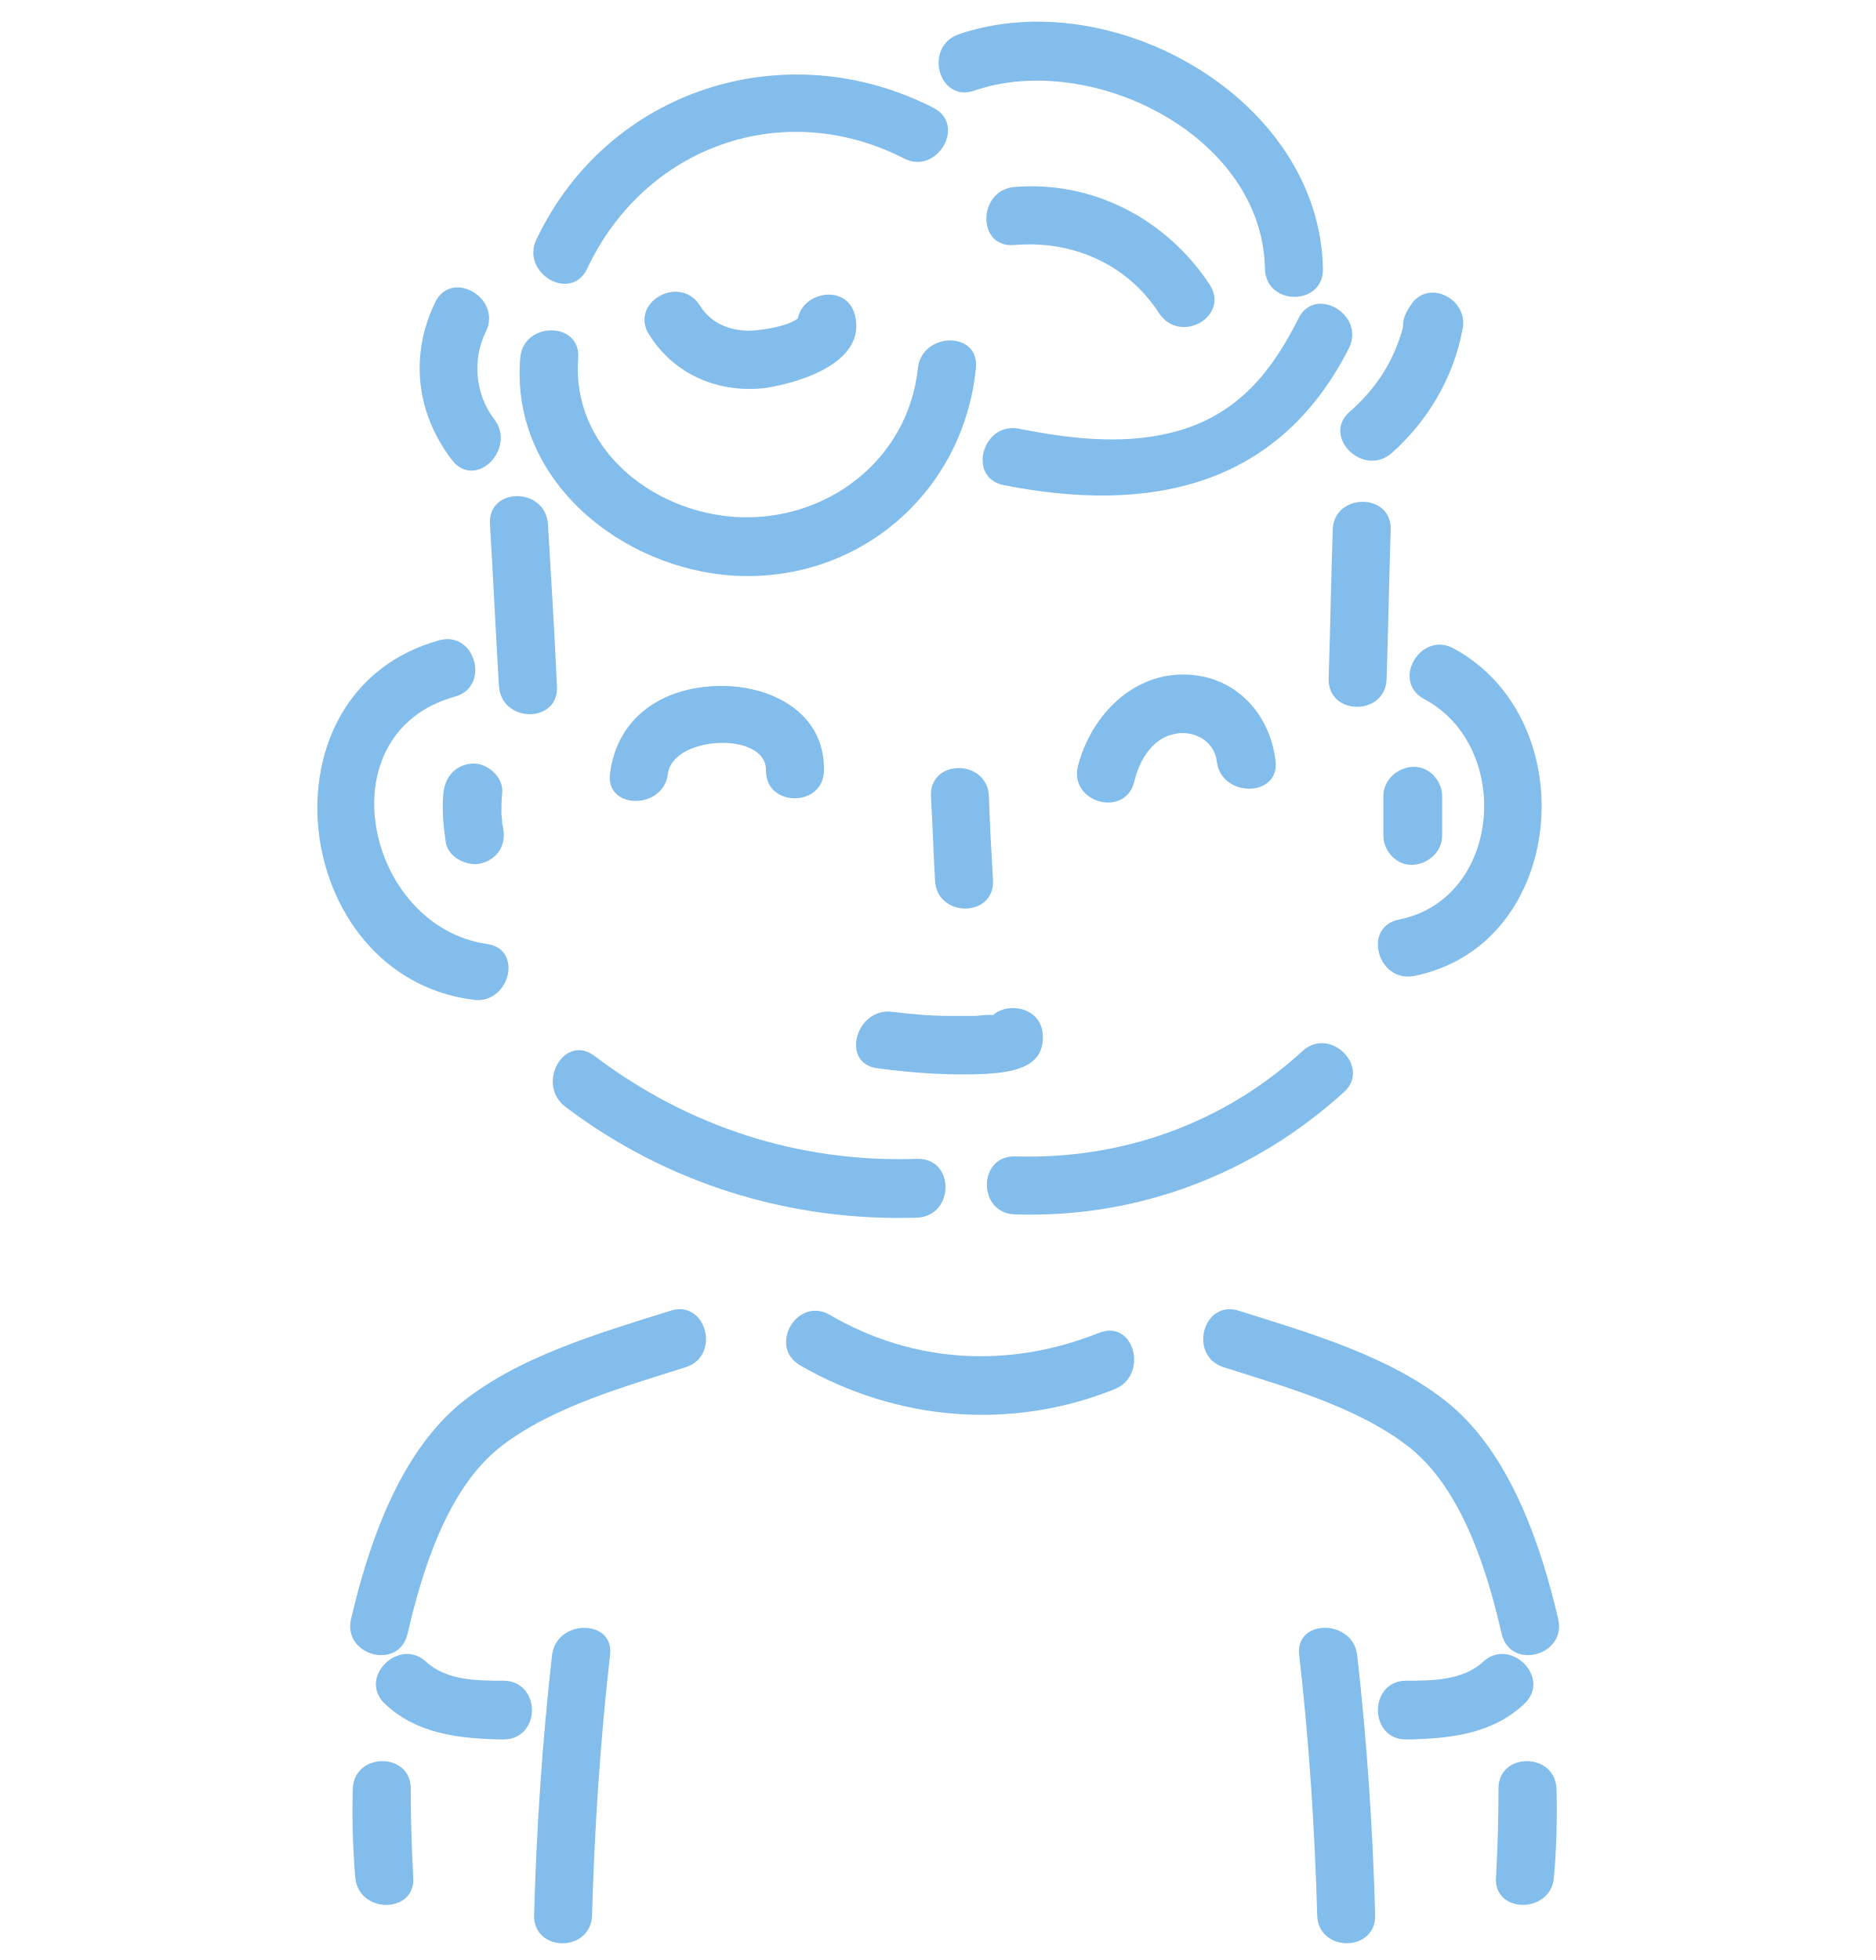
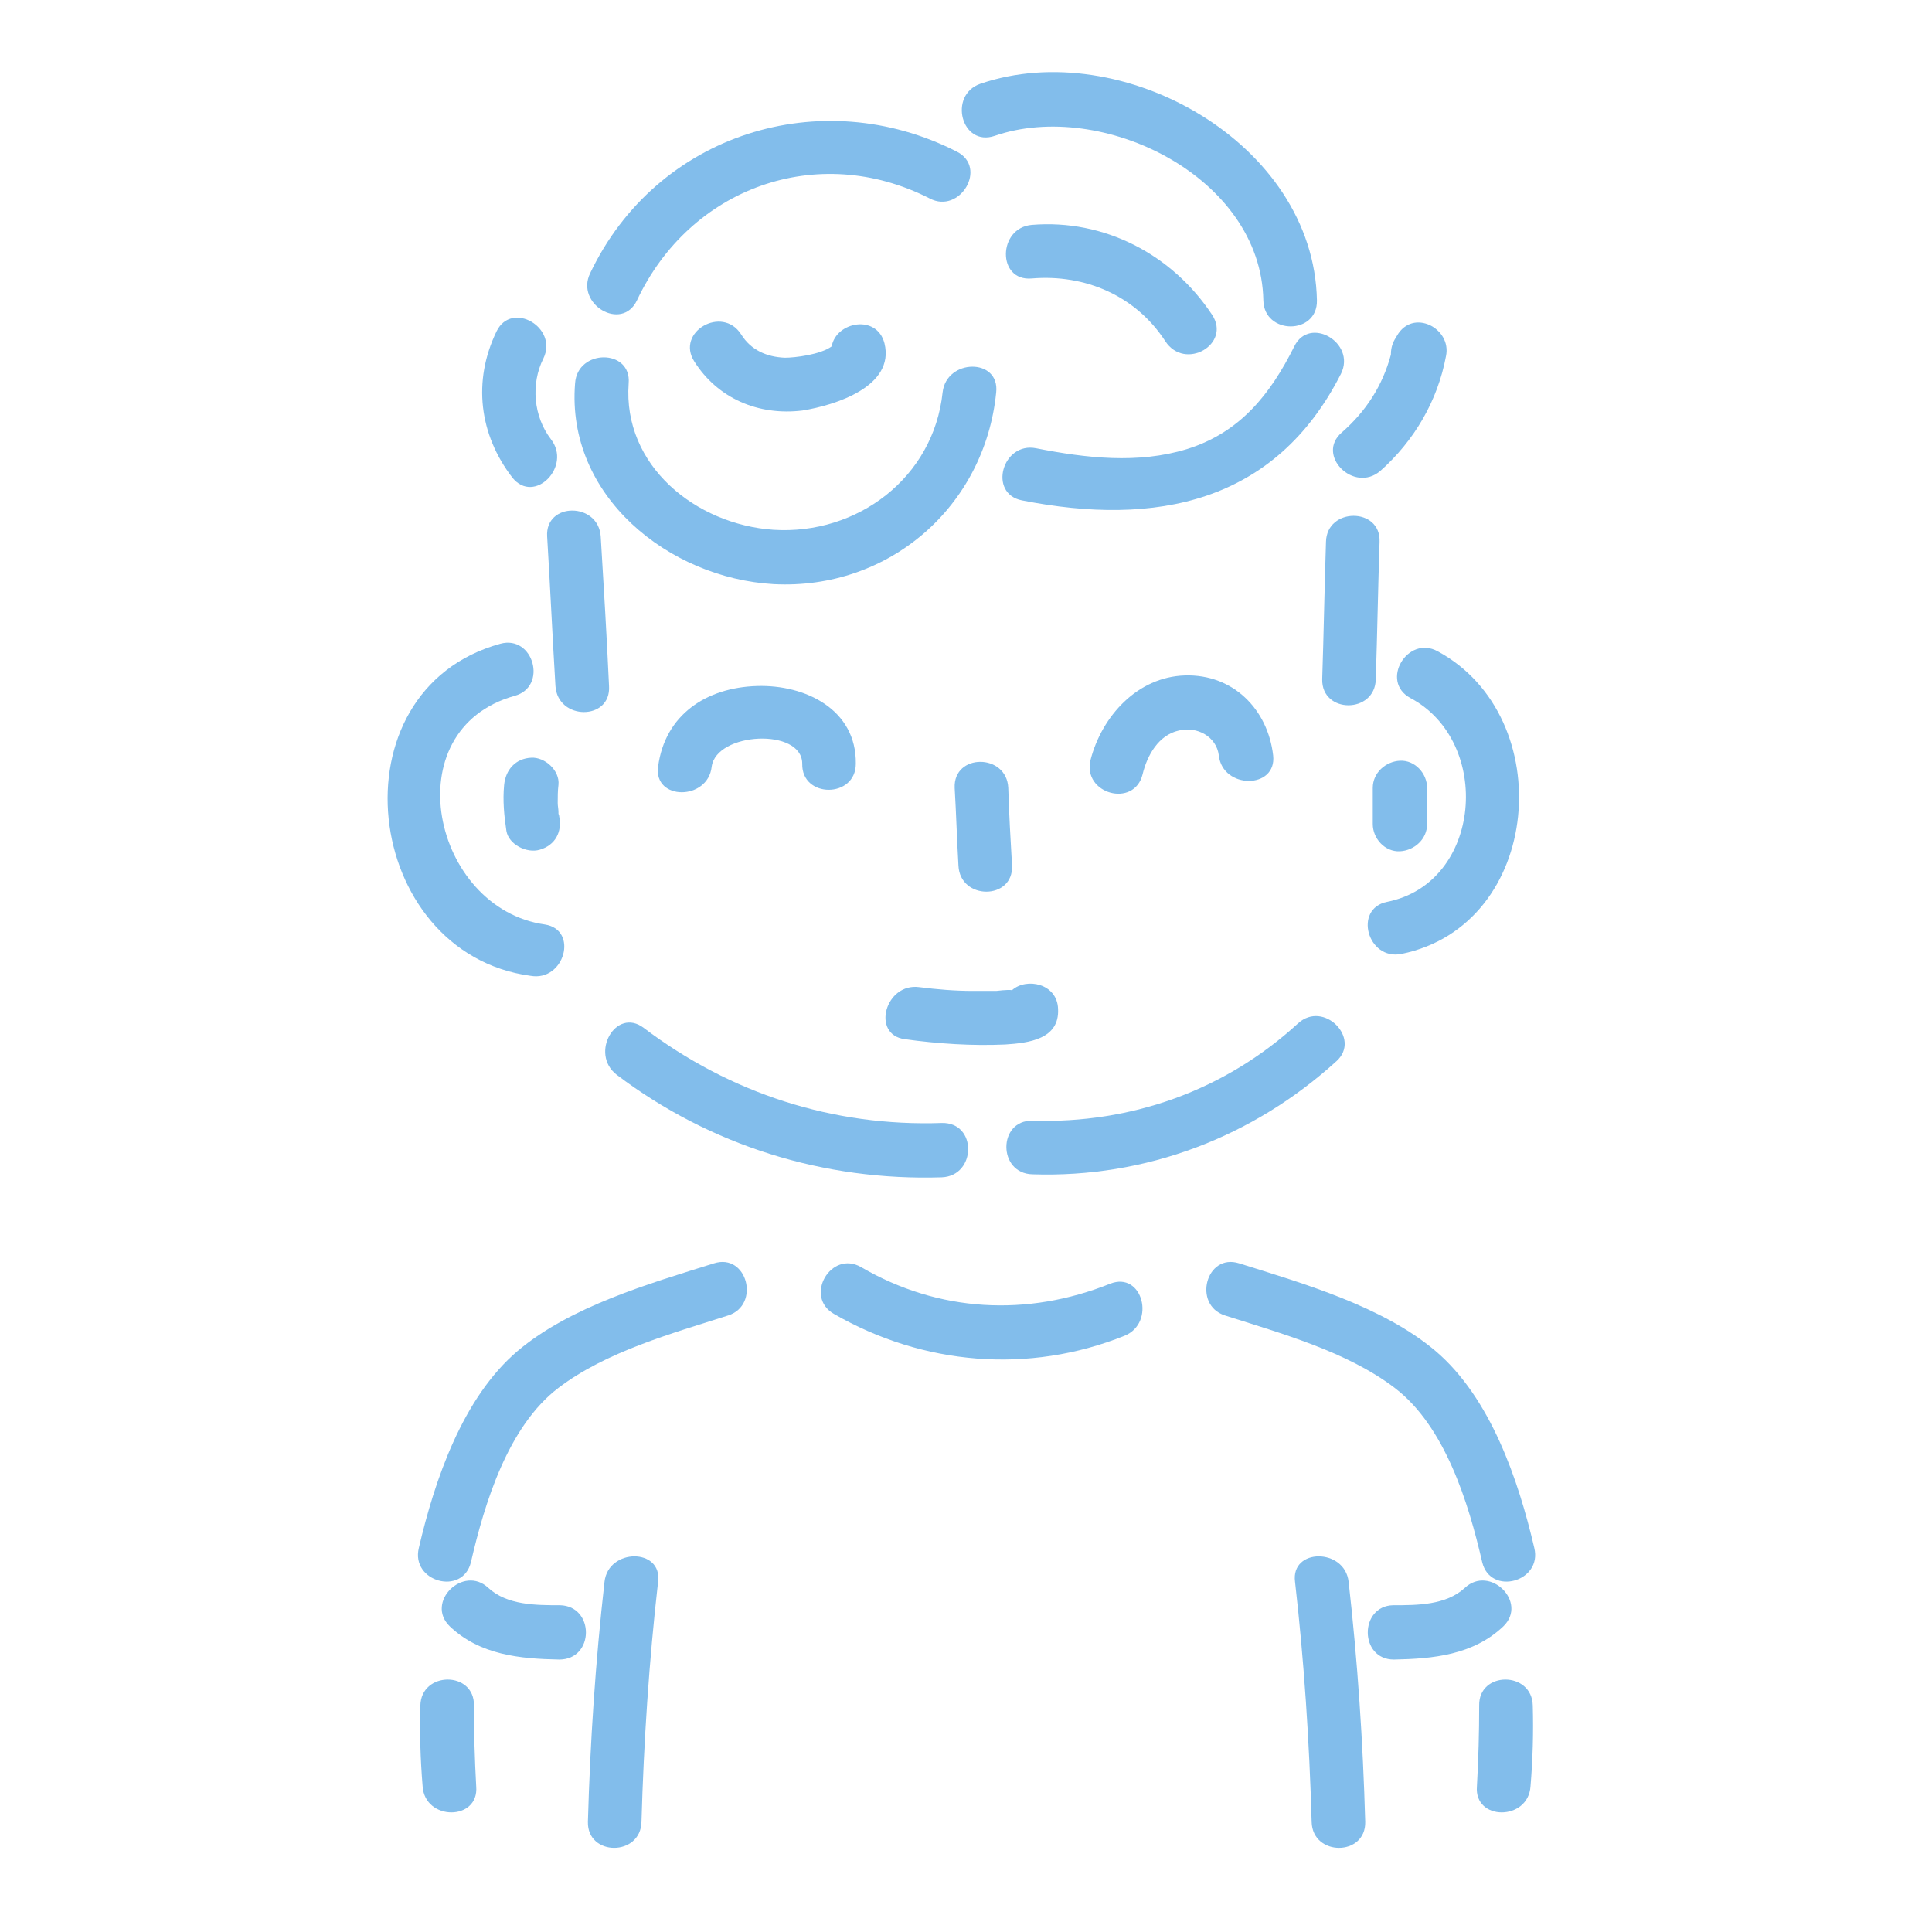
- <svg xmlns="http://www.w3.org/2000/svg" version="1.1" id="Layer_1" x="0px" y="0px" viewBox="0 0 229.7 240" style="enable-background:new 0 0 229.7 240;" xml:space="preserve">
+ <svg xmlns="http://www.w3.org/2000/svg" version="1.1" id="Layer_1" x="0px" y="0px" viewBox="0 0 256 256" style="enable-background:new 0 0 256 256;" xml:space="preserve">
  <style type="text/css">
- 	.st0{display:none;}
- 	.st1{display:inline;}
- 	.st2{fill:#82BDEB;}
- 	.st3{fill:#C564EB;}
- 	.st4{fill:#EBBE78;}
+ 	.st0{fill:#82BDEB;}
</style>
-   <g id="Layer_1_1_" class="st0">
-     <g class="st1">
-       <path class="st2" d="M112.1,44.3c-1.2,11.3-11.3,18.9-22.4,18.2c-10.3-0.7-20-8.5-19.2-19.4c0.4-4.6-6.8-4.6-7.1,0    C62.2,58,75.8,68.9,89.7,69.7c15.3,0.8,28-10.3,29.5-25.4C119.7,39.7,112.6,39.8,112.1,44.3z" />
-       <path class="st2" d="M104.4,37.8c-1-3.9-6.4-2.9-7,0.4c-1.5,1.1-4.9,1.5-6.2,1.5c-2.4-0.1-4.5-1-5.8-3.1c-2.5-3.9-8.7-0.3-6.2,3.6    c3.1,4.9,8.5,7.2,14.3,6.5C97.9,46,105.8,43.5,104.4,37.8z" />
-       <path class="st2" d="M114,12.4C96,3.2,74.2,10,65.4,28.5c-2,4.1,4.2,7.8,6.2,3.6c7-14.9,23.9-21.1,38.8-13.5    C114.4,20.7,118.1,14.5,114,12.4z" />
-       <path class="st2" d="M117.1,3.4c-4.3,1.5-2.5,8.4,1.9,6.9c14.2-4.9,35.3,5.4,35.6,21.8c0.1,4.6,7.2,4.6,7.1,0    C161.3,11.2,135.8-3,117.1,3.4z" />
-       <path class="st2" d="M147.8,34c-5.3-8-14.3-12.7-23.9-11.9c-4.5,0.4-4.6,7.5,0,7.1c7.1-0.6,13.8,2.3,17.7,8.3    C144.2,41.5,150.4,37.9,147.8,34z" />
-       <path class="st2" d="M158.7,38.2c-3.2,6.4-7.2,11.4-14.2,13.6c-6.5,2-13.4,1.2-20-0.1c-4.5-0.9-6.4,6-1.9,6.9    c17.7,3.5,33.6,0.4,42.3-16.8C166.9,37.7,160.7,34.1,158.7,38.2z" />
-       <path class="st2" d="M172.3,36.8c-0.1,0.2-0.2,0.3-0.3,0.5c-0.4,0.7-0.5,1.4-0.5,2c-1.1,4.1-3.3,7.5-6.5,10.3    c-3.5,3,1.6,8.1,5.1,5.1c4.5-4,7.6-9.3,8.7-15.2C179.6,35.8,174.4,33.1,172.3,36.8z" />
-       <path class="st2" d="M162.9,64.1c-0.2,6.1-0.3,12.2-0.5,18.2c-0.1,4.6,7,4.6,7.1,0c0.2-6.1,0.3-12.2,0.5-18.2    C170.2,59.5,163,59.5,162.9,64.1z" />
-       <path class="st2" d="M60.2,50.5c-2.3-3-2.7-7.3-1-10.7c2-4.1-4.2-7.7-6.2-3.6c-3.2,6.6-2.3,13.7,2.1,19.4    C58,59.2,63,54.1,60.2,50.5z" />
-       <path class="st2" d="M66.8,63.4c-0.3-4.6-7.4-4.6-7.1,0c0.4,6.6,0.7,13.2,1.1,19.8c0.3,4.6,7.4,4.6,7.1,0    C67.6,76.6,67.2,70,66.8,63.4z" />
-       <path class="st2" d="M177.7,78.6c-4-2.2-7.7,4-3.6,6.2c10.9,5.8,9.5,24.5-3.1,27c-4.5,0.9-2.6,7.8,1.9,6.9    C191.6,114.9,193.8,87.3,177.7,78.6z" />
-       <path class="st2" d="M176.3,96.7c0-1.9-1.6-3.7-3.6-3.6c-1.9,0.1-3.6,1.6-3.6,3.6c0,1.6,0,3.2,0,4.8c0,1.9,1.6,3.7,3.6,3.6    c1.9-0.1,3.6-1.6,3.6-3.6C176.3,99.8,176.3,98.3,176.3,96.7z" />
-       <path class="st2" d="M59.4,114.8c-14.9-2.1-20.1-25.8-4-30.3c4.4-1.2,2.5-8.1-1.9-6.9c-22.5,6.2-18.3,41,4,44    C62,122.4,63.9,115.5,59.4,114.8z" />
-       <path class="st2" d="M61.3,100.5c0-0.2-0.1-0.3-0.1-0.4s0-0.1,0-0.2c0-0.4-0.1-0.8-0.1-1.2c0-0.8,0-1.6,0.1-2.4    c0.2-1.9-1.8-3.7-3.6-3.6c-2.1,0.1-3.4,1.6-3.6,3.6c-0.2,2.1,0,4.1,0.3,6.1c0.3,1.8,2.7,3,4.4,2.5    C60.8,104.3,61.7,102.5,61.3,100.5z" />
-       <path class="st2" d="M87.5,83.2c-6.7,0.2-12.2,3.8-13.1,10.7c-0.6,4.5,6.6,4.5,7.1,0c0.6-4.6,12-5.2,12-0.4    c-0.1,4.6,7.1,4.6,7.1,0C100.7,86.3,93.9,83,87.5,83.2z" />
-       <path class="st2" d="M155.9,92.4c-0.7-6.1-5.3-10.8-11.7-10.6c-6.3,0.2-11,5.4-12.5,11.2c-1.1,4.5,5.8,6.4,6.9,1.9    c0.6-2.5,2.1-5.2,4.8-5.8c2.4-0.6,5,0.8,5.3,3.3C149.2,96.9,156.4,96.9,155.9,92.4z" />
-       <path class="st2" d="M120.8,96.7c-0.2-4.6-7.3-4.6-7.1,0c0.2,3.4,0.3,6.9,0.5,10.3c0.2,4.6,7.3,4.6,7.1,0    C121.1,103.5,120.9,100.1,120.8,96.7z" />
-       <path class="st2" d="M121.3,123.5c-0.6-0.1-2,0.1-2.1,0.1c-1,0-2.1,0-3.1,0c-2.4,0-4.7-0.2-7.1-0.5c-4.5-0.6-6.4,6.3-1.9,6.9    c4.4,0.6,8.9,0.9,13.3,0.7c3.1-0.2,7.2-0.7,7-4.7C127.3,122.6,123.2,121.8,121.3,123.5z" />
-       <path class="st2" d="M112,141.1c-14.4,0.5-28-3.9-39.5-12.6c-3.7-2.8-7.2,3.4-3.6,6.2c12.4,9.4,27.5,14.1,43.1,13.6    C116.6,148.1,116.7,141,112,141.1z" />
-       <path class="st2" d="M159.2,127.9c-9.7,8.9-22.1,13.3-35.2,12.9c-4.6-0.1-4.6,7,0,7.1c15,0.5,29.2-4.9,40.3-15    C167.6,129.9,162.6,124.8,159.2,127.9z" />
-       <path class="st2" d="M134.3,162.4c-11,4.4-22.7,3.8-33-2.2c-4-2.3-7.6,3.9-3.6,6.2c11.8,6.8,25.8,8,38.5,2.9    C140.4,167.6,138.6,160.7,134.3,162.4z" />
-       <path class="st2" d="M81.8,159.7c-8.6,2.7-19,5.7-26,11.6c-7.3,6.2-11,17.1-13.1,26.1c-1.1,4.5,5.8,6.4,6.9,1.9    c1.8-7.8,4.9-18,11.6-23.1c6.3-4.8,15-7.2,22.5-9.6C88,165.2,86.2,158.3,81.8,159.7z" />
-       <path class="st2" d="M61.4,205c-3.2,0-7,0-9.5-2.3c-3.3-3.1-8.4,1.9-5.1,5.1c4,3.8,9.3,4.3,14.5,4.4C66,212.2,66,205.1,61.4,205z" />
-       <path class="st2" d="M67.3,201.9c-1.2,10.6-1.9,21.2-2.2,31.8c-0.1,4.6,7,4.6,7.1,0c0.3-10.6,1-21.3,2.2-31.8    C75,197.4,67.8,197.4,67.3,201.9z" />
-       <path class="st2" d="M50,218.3c0.1-4.6-7-4.6-7.1,0c-0.1,3.6,0,7.1,0.3,10.7c0.3,4.6,7.5,4.6,7.1,0C50.1,225.4,50,221.9,50,218.3z    " />
-       <path class="st2" d="M151.4,159.7c8.6,2.7,19,5.7,26,11.6c7.3,6.2,11,17.1,13.1,26.1c1.1,4.5-5.8,6.4-6.9,1.9    c-1.8-7.8-4.9-18-11.6-23.1c-6.3-4.8-15-7.2-22.5-9.6C145.2,165.2,147,158.3,151.4,159.7z" />
-       <path class="st2" d="M171.8,205c3.2,0,7,0,9.5-2.3c3.3-3.1,8.4,1.9,5.1,5.1c-4,3.8-9.3,4.3-14.5,4.4    C167.3,212.2,167.3,205.1,171.8,205z" />
-       <path class="st2" d="M165.9,201.9c1.2,10.6,1.9,21.2,2.2,31.8c0.1,4.6-7,4.6-7.1,0c-0.3-10.6-1-21.3-2.2-31.8    C158.2,197.4,165.4,197.4,165.9,201.9z" />
-       <path class="st2" d="M183.2,218.3c-0.1-4.6,7-4.6,7.1,0c0.1,3.6,0,7.1-0.3,10.7c-0.3,4.6-7.5,4.6-7.1,0    C183.1,225.4,183.2,221.9,183.2,218.3z" />
-     </g>
-   </g>
-   <g id="Layer_2" class="st0">
-     <g class="st1">
-       <path class="st3" d="M51.8,81.7c-4.4-4.4-11.5-4.4-16.1-0.2c-3.4,3.1,1.7,8.2,5.1,5.1c1.7-1.6,4.4-1.4,6,0.2    C50,90,55.1,84.9,51.8,81.7z" />
-       <path class="st3" d="M83.3,79.6c-4.8-5.4-12.7-4.3-16.8,1.2c-1.2,1.5-0.2,4,1.3,4.9c1.8,1.1,3.7,0.3,4.9-1.3    c1.5-2,4.2-1.4,5.6,0.3C81.4,88.1,86.4,83,83.3,79.6z" />
-       <path class="st3" d="M66.6,98.5c-3.7,1.9-8,2.1-11.8,0.4c-4.2-1.9-7.8,4.3-3.6,6.2c6.3,2.8,12.9,2.7,19-0.4    C74.3,102.6,70.7,96.4,66.6,98.5z" />
-       <path class="st3" d="M88.2,93.5c-0.1-4.6-7.3-4.6-7.1,0c0.1,4.1-0.1,8.1-0.6,12.2c-0.3,1.9,1.8,3.6,3.6,3.6c2.1,0,3.3-1.7,3.6-3.6    C88.1,101.6,88.3,97.6,88.2,93.5z" />
-       <path class="st3" d="M86,38.7c-6-9.4-17.5-8.1-27-6.2c-11,2.3-21.7,6.8-30.8,13.4c-7.3,5.3-15.8,12.9-10.8,22.6    c2.1,4.1,8.2,0.5,6.2-3.6c-3.3-6.5,8.9-13.5,13.1-16.1c5.8-3.6,12.1-6.3,18.7-8.1c6-1.7,13.9-3.9,20-1.9c8.9,3,8.2,15.3,3.3,21.4    c-2.8,3.6,2.2,8.6,5.1,5.1C89.6,57.8,91.4,47.2,86,38.7z" />
-       <path class="st3" d="M43.7,64.1c0.6,0.8-0.1-0.1-0.2-0.3c-0.1-0.2-0.3-0.5-0.4-0.7c0-0.1-0.1-0.2-0.1-0.2c-0.1-0.3-0.2-0.6-0.3-1    c-0.4-1.8-2.6-3.1-4.4-2.5c-1.9,0.6-2.9,2.4-2.5,4.4c0.5,2,1.5,3.8,2.8,5.4c0.5,0.7,1.7,1,2.5,1c0.9,0,1.9-0.4,2.5-1    c0.6-0.7,1.1-1.6,1-2.5C44.7,65.7,44.3,64.9,43.7,64.1z" />
-       <path class="st3" d="M55,61.9c0-0.1-0.2-0.5-0.3-0.7c-0.1-0.2-0.2-0.4-0.2-0.6c-0.2-0.6-0.4-1.3-0.6-2c-0.5-1.8-2.6-3.1-4.4-2.5    c-1.9,0.6-3,2.5-2.5,4.4c0.4,1.7,1.1,3.4,1.9,5c0.8,1.7,3.3,2.3,4.9,1.3C55.4,65.7,55.9,63.7,55,61.9z" />
-       <path class="st3" d="M67.2,60.7c0.3,0.6-0.1-0.2-0.1-0.4c-0.1-0.4-0.2-0.7-0.3-1.1c-0.2-0.7-0.3-1.4-0.4-2.1    c-0.3-1.9-2.7-3-4.4-2.5c-2,0.7-2.8,2.4-2.5,4.4c0.3,1.9,0.9,3.6,1.6,5.3c0.7,1.7,3.4,2.2,4.9,1.3C67.7,64.4,68,62.5,67.2,60.7z" />
-       <path class="st3" d="M24.7,96.5c-3.3,1.6-7.2,0.1-8.1-3.6c-0.4-1.5-0.1-3,0.4-4.5c0.2-0.6,2.1-4.5,2.9-4.4c4.5,1,6.4-5.9,1.9-6.9    C13.4,75.3,7.9,87.2,9.5,94.2c1.9,8.6,11.2,12,18.7,8.3C32.4,100.7,28.8,94.5,24.7,96.5z" />
-       <path class="st3" d="M74.8,111.3c-6.4,3-13.3,4.5-20.3,4.1c-6.2-0.4-15.2-1.8-18.6-7.6c-2.3-4-8.5-0.4-6.2,3.6    c9.1,15.5,35.2,12.5,48.7,6.1C82.6,115.5,79,109.4,74.8,111.3z" />
-       <path class="st3" d="M64.9,128.3c-6,1.3-15,2.4-19.5-2.8c-3-3.5-8,1.6-5.1,5.1c6.2,7.3,18,6.5,26.4,4.6    C71.3,134.2,69.4,127.3,64.9,128.3z" />
-       <path class="st3" d="M30.8,153.4c-5.7-0.3-16.5-4.3-12.5-11.5c2.8-5,8.4-9.3,12.9-12.8c3.6-2.8-1.5-7.8-5.1-5.1    c-4.3,3.3-8.2,7-11.7,11.2c-2.5,3.1-6.5,7.1-5.3,11.4c2.5,8.7,13.5,13.3,21.6,13.8C35.4,160.9,35.3,153.7,30.8,153.4z" />
-       <path class="st3" d="M82.7,136.3c-1.1-4.5-8-2.6-6.9,1.9c3.2,13,6.2,26.3,2.4,39.5c-1.3,4.4,5.6,6.3,6.9,1.9    C89.2,165.1,86.1,150.5,82.7,136.3z" />
-       <path class="st3" d="M75.1,184.9c-8.6,1-17.5,1.5-26.2,0.5c-4.7-0.5-11.5-1.3-13.5-6.1c-1.6-3.7-1.1-9.3-0.7-13.2    c0.4-4.6-6.8-4.6-7.1,0c-0.4,5.3-0.4,11.5,1.4,16.7c1.5,4.3,5.2,6.3,9.3,7.7c11.5,4,25.1,3,36.9,1.7    C79.7,191.6,79.7,184.4,75.1,184.9z" />
-       <path class="st3" d="M34.7,225.9c-1.8-9.6-2.1-19.1-1.1-28.8c0.5-4.6-6.7-4.5-7.1,0c-1.1,10.3-0.5,20.5,1.4,30.7    C28.7,232.3,35.6,230.4,34.7,225.9z" />
-       <path class="st3" d="M63.5,200.8c-2.6,1.8-5.2,3.6-7.7,5.4c-1.4,1-1.9,2.3-1.6,4c1.1,6.6-1.2,13.2-0.6,19.8c0.4,4.5,7.5,4.6,7.1,0    c-0.5-6.4,1.1-12.7,0.7-19c1.9-1.4,3.8-2.7,5.8-4.1C70.8,204.4,67.3,198.2,63.5,200.8z" />
-       <path class="st3" d="M85.1,196c-1-4.5-7.9-2.6-6.9,1.9c2.3,9.7,1.6,19.5,0.9,29.4c-0.3,4.6,6.8,4.6,7.1,0    C87,216.7,87.5,206.3,85.1,196z" />
-       <path class="st3" d="M21.5,184.4c-9.8-4.3-10.3-14.1-5.9-22.8c2.1-4.1-4.1-7.7-6.2-3.6c-6,11.8-5,26.7,8.5,32.6    C22.1,192.4,25.7,186.2,21.5,184.4z" />
-       <path class="st3" d="M97.7,143.4c-1.9-6.5-5.5-12.4-10.5-17c-3.4-3.1-8.4,1.9-5.1,5.1c4.1,3.8,7.1,8.4,8.7,13.8    C92.1,149.7,99,147.8,97.7,143.4z" />
-       <path class="st3" d="M100.7,164.6c-0.6-4.5-7.7-4.6-7.1,0c0.5,4.2,0.7,8.3-1.1,12.2c-1.5,3.2-3.9,5.8-6.2,8.5    c-3,3.5,2,8.5,5.1,5.1C98,182.4,102,175.3,100.7,164.6z" />
-       <path class="st3" d="M131,12.8c-2-4.7-7-7.1-12.1-6.3c-3.7,0.6-6.6,2.7-8.7,5.4c-2.2-3.3-5.2-5.8-9.8-6.3C94,4.9,88,8.8,86.1,15.1    c-2.1,6.9,2,13.7,7.1,18.1c4,3.4,13.3,9.4,18.8,8.8c1.6-0.2,2.7-1,3.2-2.2C125.4,35.1,136.3,25,131,12.8z M124.7,21.6    c-1.7,6.3-7.7,10-13.4,12.2c-0.5,0.2-0.9,0.5-1.2,0.8c-2.6-0.7-5.8-2.8-7.6-3.8c-3-1.7-6-3.9-7.9-6.8c-2.4-3.7-2.5-9.4,2.5-11    s7.8,3,9.4,6.9c1.3,3.1,5.6,2.9,6.8,0.7c0.3-0.3,0.6-0.7,0.8-1.1c1.2-2.7,3.7-6.3,7.2-5.9C125.2,14,125.5,18.5,124.7,21.6z" />
-       <path class="st3" d="M182.1,109.7c-4.9,7.1-13.2,10.3-21.5,11c-7.9,0.6-18.5,0.6-25.4-4c-6.8-4.6-8-13.8-8.3-21.3    c-0.3-8.5,0.7-16.9,2.8-25.1c3,2.7,7.1,4.4,11.7,5.3c4.5,0.9,6.4-6,1.9-6.9c-5.6-1.1-10.7-2.6-11.4-9.2    c-0.7-6.2,2.7-11.5,9.1-12.4c4.5-0.6,2.6-7.5-1.9-6.9c-9.4,1.3-15,10.2-14.3,19.3c0.1,1.8,0.5,3.3,0.9,4.8c-1.1,0.2-2.1,1-2.5,2.4    c-4.5,16.8-8.8,47.1,10,57.1c8.6,4.6,20.8,5,30.3,3.7c10-1.3,18.9-5.8,24.7-14.2C190.8,109.5,184.7,105.9,182.1,109.7z" />
-       <path class="st3" d="M161.7,66.2c-5.3,0-9.9-3.2-10.6-8.7c-0.7-5.2,2.6-8.7,6.4-11.8c3.5-2.9-1.5-8-5.1-5.1    c-6.2,5.1-10.3,12.3-7.9,20.6c2.3,7.6,9.4,12.1,17.2,12.1C166.3,73.4,166.3,66.2,161.7,66.2z" />
-       <path class="st3" d="M178.9,67.8c-4.3-2.6-8.7-6.3-8.7-11.8c0-5.2,3.5-9.3,7.4-12.3c3.6-2.9-1.5-7.9-5.1-5.1    c-5.9,4.6-10.1,11.4-9.4,19.1c0.7,7.3,6.1,12.6,12.1,16.2C179.3,76.4,182.9,70.2,178.9,67.8z" />
-       <path class="st3" d="M220.7,84.8c-15.6-2.8-8.4-20.9-14.6-31c-5.8-9.5-17.8-10.7-27.5-7.4c-4.3,1.5-2.5,8.4,1.9,6.9    c6-2.1,13.1-2.6,17.9,2.2c4.7,4.7,3.6,12.1,4.4,18.1c1.2,9.2,6.7,16.4,16.1,18.1C223.3,92.5,225.2,85.6,220.7,84.8z" />
-       <path class="st3" d="M215.7,96.1c-1.6,3.9-6.2,6.2-10.3,5.4c-4.5-0.9-6.4,6-1.9,6.9c8.2,1.6,15.9-2.7,19.1-10.4    C224.4,93.8,217.5,91.9,215.7,96.1z" />
-       <path class="st3" d="M202.3,92.2c-1.9-6.8-9.2-10.4-15.7-8.2c-4.3,1.5-2.5,8.4,1.9,6.9c2.8-0.9,6.2,0,6.9,3.3    c0.7,3.1-3.9,3.8-6,4.2c-4.5,1-2.6,7.9,1.9,6.9C197.6,103.8,204.4,99.8,202.3,92.2z" />
-       <path class="st3" d="M139.7,88.6c-2.1-0.7-4.4-1-6.6-0.9c-1.9,0.1-3.7,1.6-3.6,3.6c0.1,1.9,1.6,3.7,3.6,3.6    c1.9-0.1,2.9,0.1,4.7,0.7s4-0.7,4.4-2.5C142.7,91,141.6,89.3,139.7,88.6z" />
-       <path class="st3" d="M175,90.8c-2.7-4-9.1-2.9-13.1-2.1c-4.5,1-2.6,7.9,1.9,6.9c1.2-0.3,2.3-0.4,3.5-0.4c0.6,0,1.7-0.1,2.3,0    C172.4,97.5,177.3,94.2,175,90.8z" />
-       <path class="st3" d="M158.1,105.7c-0.5-1.7-2.6-3.2-4.4-2.5c-2.4,1-4.6,1.3-7.1,0.6c-4.4-1.2-6.3,5.7-1.9,6.9    c3.6,1,7.5,0.9,10.9-0.6C157.3,109.4,158.6,107.8,158.1,105.7z" />
-       <path class="st3" d="M173,129.8c-6.9,2.8-13.9,3.3-21.1,1.4c-4.4-1.2-6.3,5.7-1.9,6.9c8.3,2.2,16.9,1.8,24.9-1.4    C179.1,135,177.3,128,173,129.8z" />
-       <path class="st3" d="M186.4,155.9c-0.7-4.5-7.6-2.6-6.9,1.9c1.4,9.1,2.3,18.3,2.7,27.4c-0.1,0-0.2,0-0.3,0.1    c-8,3.2-16.4,5.1-25.1,4.4c-4.4-0.4-8.9-1.5-12.9-3.3c-1.7-0.8-3.5-1.6-5-2.8c-3.4-2.7-2.1-4.5-1.2-8c1.5-5.5,5.5-10.8,1.8-16    c-2.9-4.1-7.3-6.3-5.2-12.2c1.3-3.6,5.1-6.8,7.4-9.9c2.7-3.7-3.5-7.3-6.2-3.6c-5.2,7.1-12.7,14-7.2,23.3c1.1,1.9,2.7,3.3,4,5    c2,2.9,0.7,4.5-0.3,7.6c-1.3,3.9-3.6,9.8-2.2,14c2.5,7.6,15.4,11.3,22.3,12.5c10.8,1.9,21.6-0.1,31.7-4c0.9-0.4,1.5-0.9,1.9-1.6    c1.9,0.2,3.9-1,3.8-3.4C189,176.7,188,166.3,186.4,155.9z" />
-       <path class="st3" d="M198.9,145.5c-2.4-6.9-6.6-12.5-12.5-16.8c-3.7-2.7-7.3,3.5-3.6,6.2c4.3,3.1,7.5,7.5,9.2,12.5    C193.5,151.8,200.4,149.9,198.9,145.5z" />
-       <path class="st3" d="M200.6,152.9c-1.6-4.3-8.5-2.4-6.9,1.9c3.5,9.4,4.5,19.1,2.7,29.1c-0.8,4.5,6.1,6.4,6.9,1.9    C205.4,174.6,204.6,163.5,200.6,152.9z" />
-       <path class="st3" d="M200.2,191.7c-2-0.5-3.7,0.7-4.4,2.5c-0.3,0.8-1,1.8-2,2c-0.4,0.1-1.4-0.1-1.4-0.7c-0.4-4.5-7.5-4.6-7.1,0    c0.4,4.4,3.8,7.9,8.4,7.8c4.4,0,7.6-3.4,9-7.2C203.3,194.3,201.9,192.2,200.2,191.7z" />
-       <path class="st3" d="M194.7,227c-1-6.2-2-12.5-3-18.7c-0.7-4.5-7.6-2.6-6.9,1.9c1,6.2,2,12.5,3,18.7    C188.5,233.4,195.4,231.5,194.7,227z" />
-       <path class="st3" d="M129.9,193.1c-5.8,11.1-9.2,23-10.3,35.5c-0.4,4.6,6.7,4.6,7.1,0c1-11.2,4.1-21.9,9.3-31.9    C138.2,192.6,132.1,189,129.9,193.1z" />
-       <path class="st3" d="M120.3,160.6c-3.3,9.9-5.5,23-0.5,32.7c2.1,4.1,8.3,0.5,6.2-3.6c-4-7.8-1.4-19.4,1.3-27.2    C128.7,158.2,121.8,156.3,120.3,160.6z" />
-     </g>
-   </g>
-   <g id="Layer_3" class="st0">
-     <g class="st1">
-       <path class="st4" d="M89,72.9c-4.1-0.7-8.1,1.7-8.8,5.9c-0.7,3.8,1,8.2,4.7,9.8c0.9,0.4,1.9,0.6,2.8,0.6c0.7,0.1,1.3,0,2-0.1    c3.9-0.7,6.7-4.2,6.6-8.2C96.1,76.9,93,73.6,89,72.9z" />
-       <path class="st4" d="M142.8,72.9c-4.1-0.7-8.1,1.7-8.8,5.9c-0.7,3.8,1,8.2,4.7,9.8c0.9,0.4,1.9,0.6,2.8,0.6c0.7,0.1,1.3,0,2-0.1    c3.9-0.7,6.7-4.2,6.6-8.2C149.9,76.9,146.8,73.6,142.8,72.9z" />
-       <path class="st4" d="M122.3,92.3c-3.6,3.9-11.2,1.3-14.9-1c-3.9-2.5-7.5,3.7-3.6,6.2c6.5,4.1,17.7,6.2,23.6-0.1    C130.5,94,125.5,88.9,122.3,92.3z" />
-       <path class="st4" d="M91.6,37.2c-1.7,7.3-5.5,13.4-11.2,18.2c-3.5,2.9,1.5,8,5.1,5.1c6.6-5.5,11.2-12.9,13.1-21.3    C99.5,34.6,92.6,32.7,91.6,37.2z" />
-       <path class="st4" d="M108.4,37.2c-1.7,7.3-5.5,13.4-11.2,18.2c-3.5,2.9,1.5,8,5.1,5.1c6.6-5.5,11.2-12.9,13.1-21.3    C116.3,34.6,109.4,32.7,108.4,37.2z" />
-       <path class="st4" d="M126.7,38.6c-1.7,7.3-5.5,13.4-11.2,18.2c-3.5,2.9,1.5,8,5.1,5.1c6.6-5.5,11.2-12.9,13.1-21.3    C134.6,36,127.7,34.1,126.7,38.6z" />
-       <path class="st4" d="M144.3,38.6c-1.7,7.3-5.5,13.4-11.2,18.2c-3.5,2.9,1.5,8,5.1,5.1c6.6-5.5,11.2-12.9,13.1-21.3    C152.2,36,145.3,34.1,144.3,38.6z" />
-       <path class="st4" d="M169.2,45.4c-2.1-4.1-8.3-0.5-6.2,3.6c1.4,2.7,1.8,5.6,1.2,8.6c-0.9,4.5,5.9,6.4,6.9,1.9    C172.2,54.6,171.6,49.8,169.2,45.4z" />
-       <path class="st4" d="M59.9,46.9c-0.8,4.1-0.8,8.1-0.2,12.2c0.3,1.9,2.7,3,4.4,2.5c2-0.6,2.8-2.5,2.5-4.4c-0.4-2.8-0.3-5.7,0.2-8.4    C67.7,44.3,60.8,42.4,59.9,46.9z" />
-       <path class="st4" d="M161.3,26.1C152.8,9.2,134.3,0.9,116,1C97.8,1.1,75.4,7.3,66.7,24.8c-2,4.1,4.1,7.7,6.2,3.6    c7.6-15.3,27.4-20.2,43.2-20.3c16-0.1,31.7,6.8,39.1,21.5C157.2,33.8,163.3,30.2,161.3,26.1z" />
-       <path class="st4" d="M199.3,23.5c-7-12.3-23.2-21.5-37.2-16.1c-4.2,1.6-2.4,8.6,1.9,6.9c11.1-4.3,23.6,3.1,29.1,12.8    c5.9,10.4,3.5,23.3-5.2,31.2c-3.4,3.1,1.7,8.2,5.1,5.1C204,53.2,206.7,36.5,199.3,23.5z" />
-       <path class="st4" d="M189.5,70.6c-4.6,2.8-11.9,3.9-14.8-1.8c-2.1-4.1-8.3-0.5-6.2,3.6c4.7,9.1,16.7,9.2,24.5,4.3    C197.1,74.4,193.5,68.2,189.5,70.6z" />
-       <path class="st4" d="M67.1,7.8C52.8,4.6,34.8,13.7,29,27.1c-5.5,12.6-4.2,30.1,7.1,39.1c3.6,2.8,8.6-2.2,5.1-5.1    c-8.7-7-9.9-20-6.1-29.9c4.1-10.7,18.8-19,30.2-16.5C69.6,15.7,71.6,8.9,67.1,7.8z" />
-       <path class="st4" d="M55.9,69.6c-4.2,6.6-12.2,6.8-18.6,3.5c-4.1-2.1-7.7,4.1-3.6,6.2c10,5.1,22.1,3.9,28.4-6.1    C64.6,69.3,58.4,65.8,55.9,69.6z" />
-       <path class="st4" d="M164.1,69.2c-0.2-4.6-7.3-4.6-7.1,0c0.5,12.1,2.3,28.9-7.1,38.2c-9,9-24.2,11.3-36.5,11.4    c-12.1,0.1-24.4-3.1-32.9-12C70,96,72.9,82.1,72.4,68.4c-0.2-4.6-7.3-4.6-7.1,0c0.6,15.7-1.9,30.3,9.6,42.9    c9.8,10.7,24.4,14.9,38.6,14.8c14.2-0.1,31.1-3.1,41.5-13.5C165.9,101.5,164.7,83.6,164.1,69.2z" />
-       <path class="st4" d="M133.2,129.5c-1-4.5-7.9-2.6-6.9,1.9c1.8,7.5-6.7,11.8-13,11.2c-7.2-0.7-10.1-6.3-11.4-12.7    c-0.9-4.5-7.8-2.6-6.9,1.9c2.2,11,9.9,19.1,21.7,18C127,148.7,135.7,140.2,133.2,129.5z" />
-       <path class="st4" d="M156.5,158.9c-2.4-10.6-6.3-20.8-7.5-31.7c-0.5-4.5-7.7-4.6-7.1,0c1.1,10.1,4.2,19.6,6.8,29.4    c2.8,10.8,3.1,21.2,2.8,32.2c-9.2,7.4-20.7,11.2-32.5,11.9c-11.3,0.7-25.2-0.2-35-6.7c-10.4-6.9-7-24.5-4.3-34.8    c2.7-10.6,6.7-20.7,7.2-31.8c0.2-4.6-6.9-4.6-7.1,0c-0.7,14.6-7.7,27.9-9.2,42.4c-1.3,12.5-0.2,24.8,11.6,31.5    c11.2,6.3,26.3,7.5,38.9,6.4c13.3-1.2,25.6-5.7,35.9-14.2c0.5-0.4,0.8-0.8,1-1.3c0.3-0.5,0.5-1.1,0.5-1.8    C158.8,179.7,158.8,169.3,156.5,158.9z" />
-       <path class="st4" d="M75.5,125.9c3.2-3.3-1.8-8.3-5.1-5.1c-11.6,11.8-16.8,27.8-14.9,44.1c-3.1,3.9-4.7,9-2.4,13.8    c2.3,4.8,7.7,7,12.7,5.4c4.4-1.4,2.5-8.3-1.9-6.9c-4.7,1.5-5.4-3.8-3.7-6.9c1-1.9,2.2-2.2,2.6-4.3c0.3-2.1-0.6-4.9-0.7-7.1    c0-2.2,0.1-4.5,0.4-6.7C63.8,142.2,68.4,133.1,75.5,125.9z" />
-       <path class="st4" d="M153.7,125.9c-3.2-3.3,1.8-8.3,5.1-5.1c11.6,11.8,16.8,27.8,14.9,44.1c3.1,3.9,4.7,9,2.4,13.8    s-7.7,7-12.7,5.4c-4.4-1.4-2.5-8.3,1.9-6.9c4.7,1.5,5.4-3.8,3.7-6.9c-1-1.9-2.2-2.2-2.6-4.3c-0.3-2.1,0.6-4.9,0.7-7.1    c0-2.2-0.1-4.5-0.4-6.7C165.4,142.2,160.8,133.1,153.7,125.9z" />
-       <path class="st4" d="M100.2,211.1c-0.5-4.5-7.6-4.6-7.1,0c0.6,5.4,0.7,10.9-0.3,16.3c-0.5,2.9-0.6,3.1-3.6,3.4    c-1.6,0.2-6.9,0.2-8-1.5c-0.7-1.1,1.1-3.7,1.5-4.9c0.6-2.1,0.6-2.8,0.1-4.9c-1.4-5.3-3.1-9.2-2.1-14.9c0.7-4.5-6.2-6.4-6.9-1.9    c-0.6,3.9-0.8,7.5-0.2,11.4c0.6,3.7,2.2,6.4,1.6,10c-1.3,6.6-1.5,10.2,5.8,12.8c4.8,1.7,13.2,2.3,16.9-2    C102.2,229.5,100.9,217.3,100.2,211.1z" />
-       <path class="st4" d="M128.5,211.1c0.5-4.5,7.6-4.6,7.1,0c-0.6,5.4-0.7,10.9,0.3,16.3c0.5,2.9,0.6,3.1,3.6,3.4    c1.6,0.2,6.9,0.2,8-1.5c0.7-1.1-1.1-3.7-1.5-4.9c-0.6-2.1-0.6-2.8-0.1-4.9c1.4-5.3,3.1-9.2,2.1-14.9c-0.7-4.5,6.2-6.4,6.9-1.9    c0.6,3.9,0.8,7.5,0.2,11.4c-0.6,3.7-2.2,6.4-1.6,10c1.3,6.6,1.5,10.2-5.8,12.8c-4.8,1.7-13.2,2.3-16.9-2    C126.6,229.5,127.8,217.3,128.5,211.1z" />
-     </g>
-   </g>
  <g>
    <g id="Layer_1_2_">
      <g>
-         <path class="st2" d="M112.4,45.1C111.2,56.4,101.1,64,90,63.3c-10.3-0.7-20-8.5-19.2-19.4c0.4-4.6-6.8-4.6-7.1,0     C62.5,58.8,76.1,69.7,90,70.5c15.3,0.8,28-10.3,29.5-25.4C120,40.5,112.9,40.6,112.4,45.1z" />
-         <path class="st2" d="M104.7,38.6c-1-3.9-6.4-2.9-7,0.4c-1.5,1.1-4.9,1.5-6.2,1.5c-2.4-0.1-4.5-1-5.8-3.1     c-2.5-3.9-8.7-0.3-6.2,3.6c3.1,4.9,8.5,7.2,14.3,6.5C98.2,46.8,106.1,44.3,104.7,38.6z" />
-         <path class="st2" d="M114.3,13.2c-18-9.2-39.8-2.4-48.6,16.1c-2,4.1,4.2,7.8,6.2,3.6c7-14.9,23.9-21.1,38.8-13.5     C114.7,21.5,118.4,15.3,114.3,13.2z" />
-         <path class="st2" d="M117.4,4.2c-4.3,1.5-2.5,8.4,1.9,6.9c14.2-4.9,35.3,5.4,35.6,21.8c0.1,4.6,7.2,4.6,7.1,0     C161.6,12,136.1-2.2,117.4,4.2z" />
-         <path class="st2" d="M148.1,34.8c-5.3-8-14.3-12.7-23.9-11.9c-4.5,0.4-4.6,7.5,0,7.1c7.1-0.6,13.8,2.3,17.7,8.3     C144.5,42.3,150.7,38.7,148.1,34.8z" />
-         <path class="st2" d="M159,39c-3.2,6.4-7.2,11.4-14.2,13.6c-6.5,2-13.4,1.2-20-0.1c-4.5-0.9-6.4,6-1.9,6.9     c17.7,3.5,33.6,0.4,42.3-16.8C167.2,38.5,161,34.9,159,39z" />
-         <path class="st2" d="M172.6,37.6c-0.1,0.2-0.2,0.3-0.3,0.5c-0.4,0.7-0.5,1.4-0.5,2c-1.1,4.1-3.3,7.5-6.5,10.3     c-3.5,3,1.6,8.1,5.1,5.1c4.5-4,7.6-9.3,8.7-15.2C179.9,36.6,174.7,33.9,172.6,37.6z" />
-         <path class="st2" d="M163.2,64.9c-0.2,6.1-0.3,12.2-0.5,18.2c-0.1,4.6,7,4.6,7.1,0c0.2-6.1,0.3-12.2,0.5-18.2     C170.5,60.3,163.3,60.3,163.2,64.9z" />
-         <path class="st2" d="M60.5,51.3c-2.3-3-2.7-7.3-1-10.7c2-4.1-4.2-7.7-6.2-3.6c-3.2,6.6-2.3,13.7,2.1,19.4     C58.3,60,63.3,54.9,60.5,51.3z" />
-         <path class="st2" d="M67.1,64.2c-0.3-4.6-7.4-4.6-7.1,0c0.4,6.6,0.7,13.2,1.1,19.8c0.3,4.6,7.4,4.6,7.1,0     C67.9,77.4,67.5,70.8,67.1,64.2z" />
-         <path class="st2" d="M178,79.4c-4-2.2-7.7,4-3.6,6.2c10.9,5.8,9.5,24.5-3.1,27c-4.5,0.9-2.6,7.8,1.9,6.9     C191.9,115.7,194.1,88.1,178,79.4z" />
-         <path class="st2" d="M176.6,97.5c0-1.9-1.6-3.7-3.6-3.6c-1.9,0.1-3.6,1.6-3.6,3.6c0,1.6,0,3.2,0,4.8c0,1.9,1.6,3.7,3.6,3.6     c1.9-0.1,3.6-1.6,3.6-3.6C176.6,100.6,176.6,99.1,176.6,97.5z" />
-         <path class="st2" d="M59.7,115.6c-14.9-2.1-20.1-25.8-4-30.3c4.4-1.2,2.5-8.1-1.9-6.9c-22.5,6.2-18.3,41,4,44     C62.3,123.2,64.2,116.3,59.7,115.6z" />
-         <path class="st2" d="M61.6,101.3c0-0.2-0.1-0.3-0.1-0.4s0-0.1,0-0.2c0-0.4-0.1-0.8-0.1-1.2c0-0.8,0-1.6,0.1-2.4     c0.2-1.9-1.8-3.7-3.6-3.6c-2.1,0.1-3.4,1.6-3.6,3.6c-0.2,2.1,0,4.1,0.3,6.1c0.3,1.8,2.7,3,4.4,2.5     C61.1,105.1,62,103.3,61.6,101.3z" />
-         <path class="st2" d="M87.8,84c-6.7,0.2-12.2,3.8-13.1,10.7c-0.6,4.5,6.6,4.5,7.1,0c0.6-4.6,12-5.2,12-0.4c-0.1,4.6,7.1,4.6,7.1,0     C101,87.1,94.2,83.8,87.8,84z" />
-         <path class="st2" d="M156.2,93.2c-0.7-6.1-5.3-10.8-11.7-10.6c-6.3,0.2-11,5.4-12.5,11.2c-1.1,4.5,5.8,6.4,6.9,1.9     c0.6-2.5,2.1-5.2,4.8-5.8c2.4-0.6,5,0.8,5.3,3.3C149.5,97.7,156.7,97.7,156.2,93.2z" />
-         <path class="st2" d="M121.1,97.5c-0.2-4.6-7.3-4.6-7.1,0c0.2,3.4,0.3,6.9,0.5,10.3c0.2,4.6,7.3,4.6,7.1,0     C121.4,104.3,121.2,100.9,121.1,97.5z" />
-         <path class="st2" d="M121.6,124.3c-0.6-0.1-2,0.1-2.1,0.1c-1,0-2.1,0-3.1,0c-2.4,0-4.7-0.2-7.1-0.5c-4.5-0.6-6.4,6.3-1.9,6.9     c4.4,0.6,8.9,0.9,13.3,0.7c3.1-0.2,7.2-0.7,7-4.7C127.6,123.4,123.5,122.6,121.6,124.3z" />
-         <path class="st2" d="M112.3,141.9c-14.4,0.5-28-3.9-39.5-12.6c-3.7-2.8-7.2,3.4-3.6,6.2c12.4,9.4,27.5,14.1,43.1,13.6     C116.9,148.9,117,141.8,112.3,141.9z" />
-         <path class="st2" d="M159.5,128.7c-9.7,8.9-22.1,13.3-35.2,12.9c-4.6-0.1-4.6,7,0,7.1c15,0.5,29.2-4.9,40.3-15     C167.9,130.7,162.9,125.6,159.5,128.7z" />
-         <path class="st2" d="M134.6,163.2c-11,4.4-22.7,3.8-33-2.2c-4-2.3-7.6,3.9-3.6,6.2c11.8,6.8,25.8,8,38.5,2.9     C140.7,168.4,138.9,161.5,134.6,163.2z" />
-         <path class="st2" d="M82.1,160.5c-8.6,2.7-19,5.7-26,11.6c-7.3,6.2-11,17.1-13.1,26.1c-1.1,4.5,5.8,6.4,6.9,1.9     c1.8-7.8,4.9-18,11.6-23.1c6.3-4.8,15-7.2,22.5-9.6C88.3,166,86.5,159.1,82.1,160.5z" />
-         <path class="st2" d="M61.7,205.8c-3.2,0-7,0-9.5-2.3c-3.3-3.1-8.4,1.9-5.1,5.1c4,3.8,9.3,4.3,14.5,4.4     C66.3,213,66.3,205.9,61.7,205.8z" />
-         <path class="st2" d="M67.6,202.7c-1.2,10.6-1.9,21.2-2.2,31.8c-0.1,4.6,7,4.6,7.1,0c0.3-10.6,1-21.3,2.2-31.8     C75.3,198.2,68.1,198.2,67.6,202.7z" />
-         <path class="st2" d="M50.3,219.1c0.1-4.6-7-4.6-7.1,0c-0.1,3.6,0,7.1,0.3,10.7c0.3,4.6,7.5,4.6,7.1,0     C50.4,226.2,50.3,222.7,50.3,219.1z" />
-         <path class="st2" d="M151.7,160.5c8.6,2.7,19,5.7,26,11.6c7.3,6.2,11,17.1,13.1,26.1c1.1,4.5-5.8,6.4-6.9,1.9     c-1.8-7.8-4.9-18-11.6-23.1c-6.3-4.8-15-7.2-22.5-9.6C145.5,166,147.3,159.1,151.7,160.5z" />
-         <path class="st2" d="M172.1,205.8c3.2,0,7,0,9.5-2.3c3.3-3.1,8.4,1.9,5.1,5.1c-4,3.8-9.3,4.3-14.5,4.4     C167.6,213,167.6,205.9,172.1,205.8z" />
-         <path class="st2" d="M166.2,202.7c1.2,10.6,1.9,21.2,2.2,31.8c0.1,4.6-7,4.6-7.1,0c-0.3-10.6-1-21.3-2.2-31.8     C158.5,198.2,165.7,198.2,166.2,202.7z" />
-         <path class="st2" d="M183.5,219.1c-0.1-4.6,7-4.6,7.1,0c0.1,3.6,0,7.1-0.3,10.7c-0.3,4.6-7.5,4.6-7.1,0     C183.4,226.2,183.5,222.7,183.5,219.1z" />
+         <path class="st0" d="M124.9,52c-1.2,11.3-11.3,18.9-22.4,18.2c-10.3-0.7-20-8.5-19.2-19.4c0.4-4.6-6.8-4.6-7.1,0     C75,65.7,88.6,76.6,102.5,77.4c15.3,0.8,28-10.3,29.5-25.4C132.5,47.4,125.4,47.5,124.9,52z" />
+         <path class="st0" d="M117.2,45.5c-1-3.9-6.4-2.9-7,0.4c-1.5,1.1-4.9,1.5-6.2,1.5c-2.4-0.1-4.5-1-5.8-3.1     c-2.5-3.9-8.7-0.3-6.2,3.6c3.1,4.9,8.5,7.2,14.3,6.5C110.7,53.7,118.6,51.2,117.2,45.5z" />
+         <path class="st0" d="M126.8,20.1c-18-9.2-39.8-2.4-48.6,16.1c-2,4.1,4.2,7.8,6.2,3.6c7-14.9,23.9-21.1,38.8-13.5     C127.2,28.4,130.9,22.2,126.8,20.1z" />
+         <path class="st0" d="M129.9,11.1c-4.3,1.5-2.5,8.4,1.9,6.9c14.2-4.9,35.3,5.4,35.6,21.8c0.1,4.6,7.2,4.6,7.1,0     C174.1,18.9,148.6,4.7,129.9,11.1z" />
+         <path class="st0" d="M160.6,41.7c-5.3-8-14.3-12.7-23.9-11.9c-4.5,0.4-4.6,7.5,0,7.1c7.1-0.6,13.8,2.3,17.7,8.3     C157,49.2,163.2,45.6,160.6,41.7z" />
+         <path class="st0" d="M171.5,45.9c-3.2,6.4-7.2,11.4-14.2,13.6c-6.5,2-13.4,1.2-20-0.1c-4.5-0.9-6.4,6-1.9,6.9     c17.7,3.5,33.6,0.4,42.3-16.8C179.7,45.4,173.5,41.8,171.5,45.9z" />
+         <path class="st0" d="M185.1,44.5c-0.1,0.2-0.2,0.3-0.3,0.5c-0.4,0.7-0.5,1.4-0.5,2c-1.1,4.1-3.3,7.5-6.5,10.3     c-3.5,3,1.6,8.1,5.1,5.1c4.5-4,7.6-9.3,8.7-15.2C192.4,43.5,187.2,40.8,185.1,44.5z" />
+         <path class="st0" d="M175.7,71.8c-0.2,6.1-0.3,12.2-0.5,18.2c-0.1,4.6,7,4.6,7.1,0c0.2-6.1,0.3-12.2,0.5-18.2     C183,67.2,175.8,67.2,175.7,71.8z" />
+         <path class="st0" d="M73,58.2c-2.3-3-2.7-7.3-1-10.7c2-4.1-4.2-7.7-6.2-3.6c-3.2,6.6-2.3,13.7,2.1,19.4     C70.8,66.9,75.8,61.8,73,58.2z" />
+         <path class="st0" d="M79.6,71.1c-0.3-4.6-7.4-4.6-7.1,0c0.4,6.6,0.7,13.2,1.1,19.8c0.3,4.6,7.4,4.6,7.1,0     C80.4,84.3,80,77.7,79.6,71.1z" />
+         <path class="st0" d="M190.5,86.3c-4-2.2-7.7,4-3.6,6.2c10.9,5.8,9.5,24.5-3.1,27c-4.5,0.9-2.6,7.8,1.9,6.9     C204.4,122.6,206.6,95,190.5,86.3z" />
+         <path class="st0" d="M189.1,104.4c0-1.9-1.6-3.7-3.6-3.6c-1.9,0.1-3.6,1.6-3.6,3.6c0,1.6,0,3.2,0,4.8c0,1.9,1.6,3.7,3.6,3.6     c1.9-0.1,3.6-1.6,3.6-3.6C189.1,107.5,189.1,106,189.1,104.4z" />
+         <path class="st0" d="M72.2,122.5c-14.9-2.1-20.1-25.8-4-30.3c4.4-1.2,2.5-8.1-1.9-6.9c-22.5,6.2-18.3,41,4,44     C74.8,130.1,76.7,123.2,72.2,122.5z" />
+         <path class="st0" d="M74.1,108.2c0-0.2-0.1-0.3-0.1-0.4s0-0.1,0-0.2c0-0.4-0.1-0.8-0.1-1.2c0-0.8,0-1.6,0.1-2.4     c0.2-1.9-1.8-3.7-3.6-3.6c-2.1,0.1-3.4,1.6-3.6,3.6c-0.2,2.1,0,4.1,0.3,6.1c0.3,1.8,2.7,3,4.4,2.5     C73.6,112,74.5,110.2,74.1,108.2z" />
+         <path class="st0" d="M100.3,90.9c-6.7,0.2-12.2,3.8-13.1,10.7c-0.6,4.5,6.6,4.5,7.1,0c0.6-4.6,12-5.2,12-0.4     c-0.1,4.6,7.1,4.6,7.1,0C113.5,94,106.7,90.7,100.3,90.9z" />
+         <path class="st0" d="M168.7,100.1C168,94,163.4,89.3,157,89.5c-6.3,0.2-11,5.4-12.5,11.2c-1.1,4.5,5.8,6.4,6.9,1.9     c0.6-2.5,2.1-5.2,4.8-5.8c2.4-0.6,5,0.8,5.3,3.3C162,104.6,169.2,104.6,168.7,100.1z" />
+         <path class="st0" d="M133.6,104.4c-0.2-4.6-7.3-4.6-7.1,0c0.2,3.4,0.3,6.9,0.5,10.3c0.2,4.6,7.3,4.6,7.1,0     C133.9,111.2,133.7,107.8,133.6,104.4z" />
+         <path class="st0" d="M134.1,131.2c-0.6-0.1-2,0.1-2.1,0.1c-1,0-2.1,0-3.1,0c-2.4,0-4.7-0.2-7.1-0.5c-4.5-0.6-6.4,6.3-1.9,6.9     c4.4,0.6,8.9,0.9,13.3,0.7c3.1-0.2,7.2-0.7,7-4.7C140.1,130.3,136,129.5,134.1,131.2z" />
+         <path class="st0" d="M124.8,148.8c-14.4,0.5-28-3.9-39.5-12.6c-3.7-2.8-7.2,3.4-3.6,6.2c12.4,9.4,27.5,14.1,43.1,13.6     C129.4,155.8,129.5,148.7,124.8,148.8z" />
+         <path class="st0" d="M172,135.6c-9.7,8.9-22.1,13.3-35.2,12.9c-4.6-0.1-4.6,7,0,7.1c15,0.5,29.2-4.9,40.3-15     C180.4,137.6,175.4,132.5,172,135.6z" />
+         <path class="st0" d="M147.1,170.1c-11,4.4-22.7,3.8-33-2.2c-4-2.3-7.6,3.9-3.6,6.2c11.8,6.8,25.8,8,38.5,2.9     C153.2,175.3,151.4,168.4,147.1,170.1z" />
+         <path class="st0" d="M94.6,167.4c-8.6,2.7-19,5.7-26,11.6c-7.3,6.2-11,17.1-13.1,26.1c-1.1,4.5,5.8,6.4,6.9,1.9     c1.8-7.8,4.9-18,11.6-23.1c6.3-4.8,15-7.2,22.5-9.6C100.8,172.9,99,166,94.6,167.4z" />
+         <path class="st0" d="M74.2,212.7c-3.2,0-7,0-9.5-2.3c-3.3-3.1-8.4,1.9-5.1,5.1c4,3.8,9.3,4.3,14.5,4.4     C78.8,219.9,78.8,212.8,74.2,212.7z" />
+         <path class="st0" d="M80.1,209.6c-1.2,10.6-1.9,21.2-2.2,31.8c-0.1,4.6,7,4.6,7.1,0c0.3-10.6,1-21.3,2.2-31.8     C87.8,205.1,80.6,205.1,80.1,209.6z" />
+         <path class="st0" d="M62.8,226c0.1-4.6-7-4.6-7.1,0c-0.1,3.6,0,7.1,0.3,10.7c0.3,4.6,7.5,4.6,7.1,0     C62.9,233.1,62.8,229.6,62.8,226z" />
+         <path class="st0" d="M164.2,167.4c8.6,2.7,19,5.7,26,11.6c7.3,6.2,11,17.1,13.1,26.1c1.1,4.5-5.8,6.4-6.9,1.9     c-1.8-7.8-4.9-18-11.6-23.1c-6.3-4.8-15-7.2-22.5-9.6C158,172.9,159.8,166,164.2,167.4z" />
+         <path class="st0" d="M184.6,212.7c3.2,0,7,0,9.5-2.3c3.3-3.1,8.4,1.9,5.1,5.1c-4,3.8-9.3,4.3-14.5,4.4     C180.1,219.9,180.1,212.8,184.6,212.7z" />
+         <path class="st0" d="M178.7,209.6c1.2,10.6,1.9,21.2,2.2,31.8c0.1,4.6-7,4.6-7.1,0c-0.3-10.6-1-21.3-2.2-31.8     C171,205.1,178.2,205.1,178.7,209.6z" />
+         <path class="st0" d="M196,226c-0.1-4.6,7-4.6,7.1,0c0.1,3.6,0,7.1-0.3,10.7c-0.3,4.6-7.5,4.6-7.1,0     C195.9,233.1,196,229.6,196,226z" />
      </g>
    </g>
  </g>
</svg>
